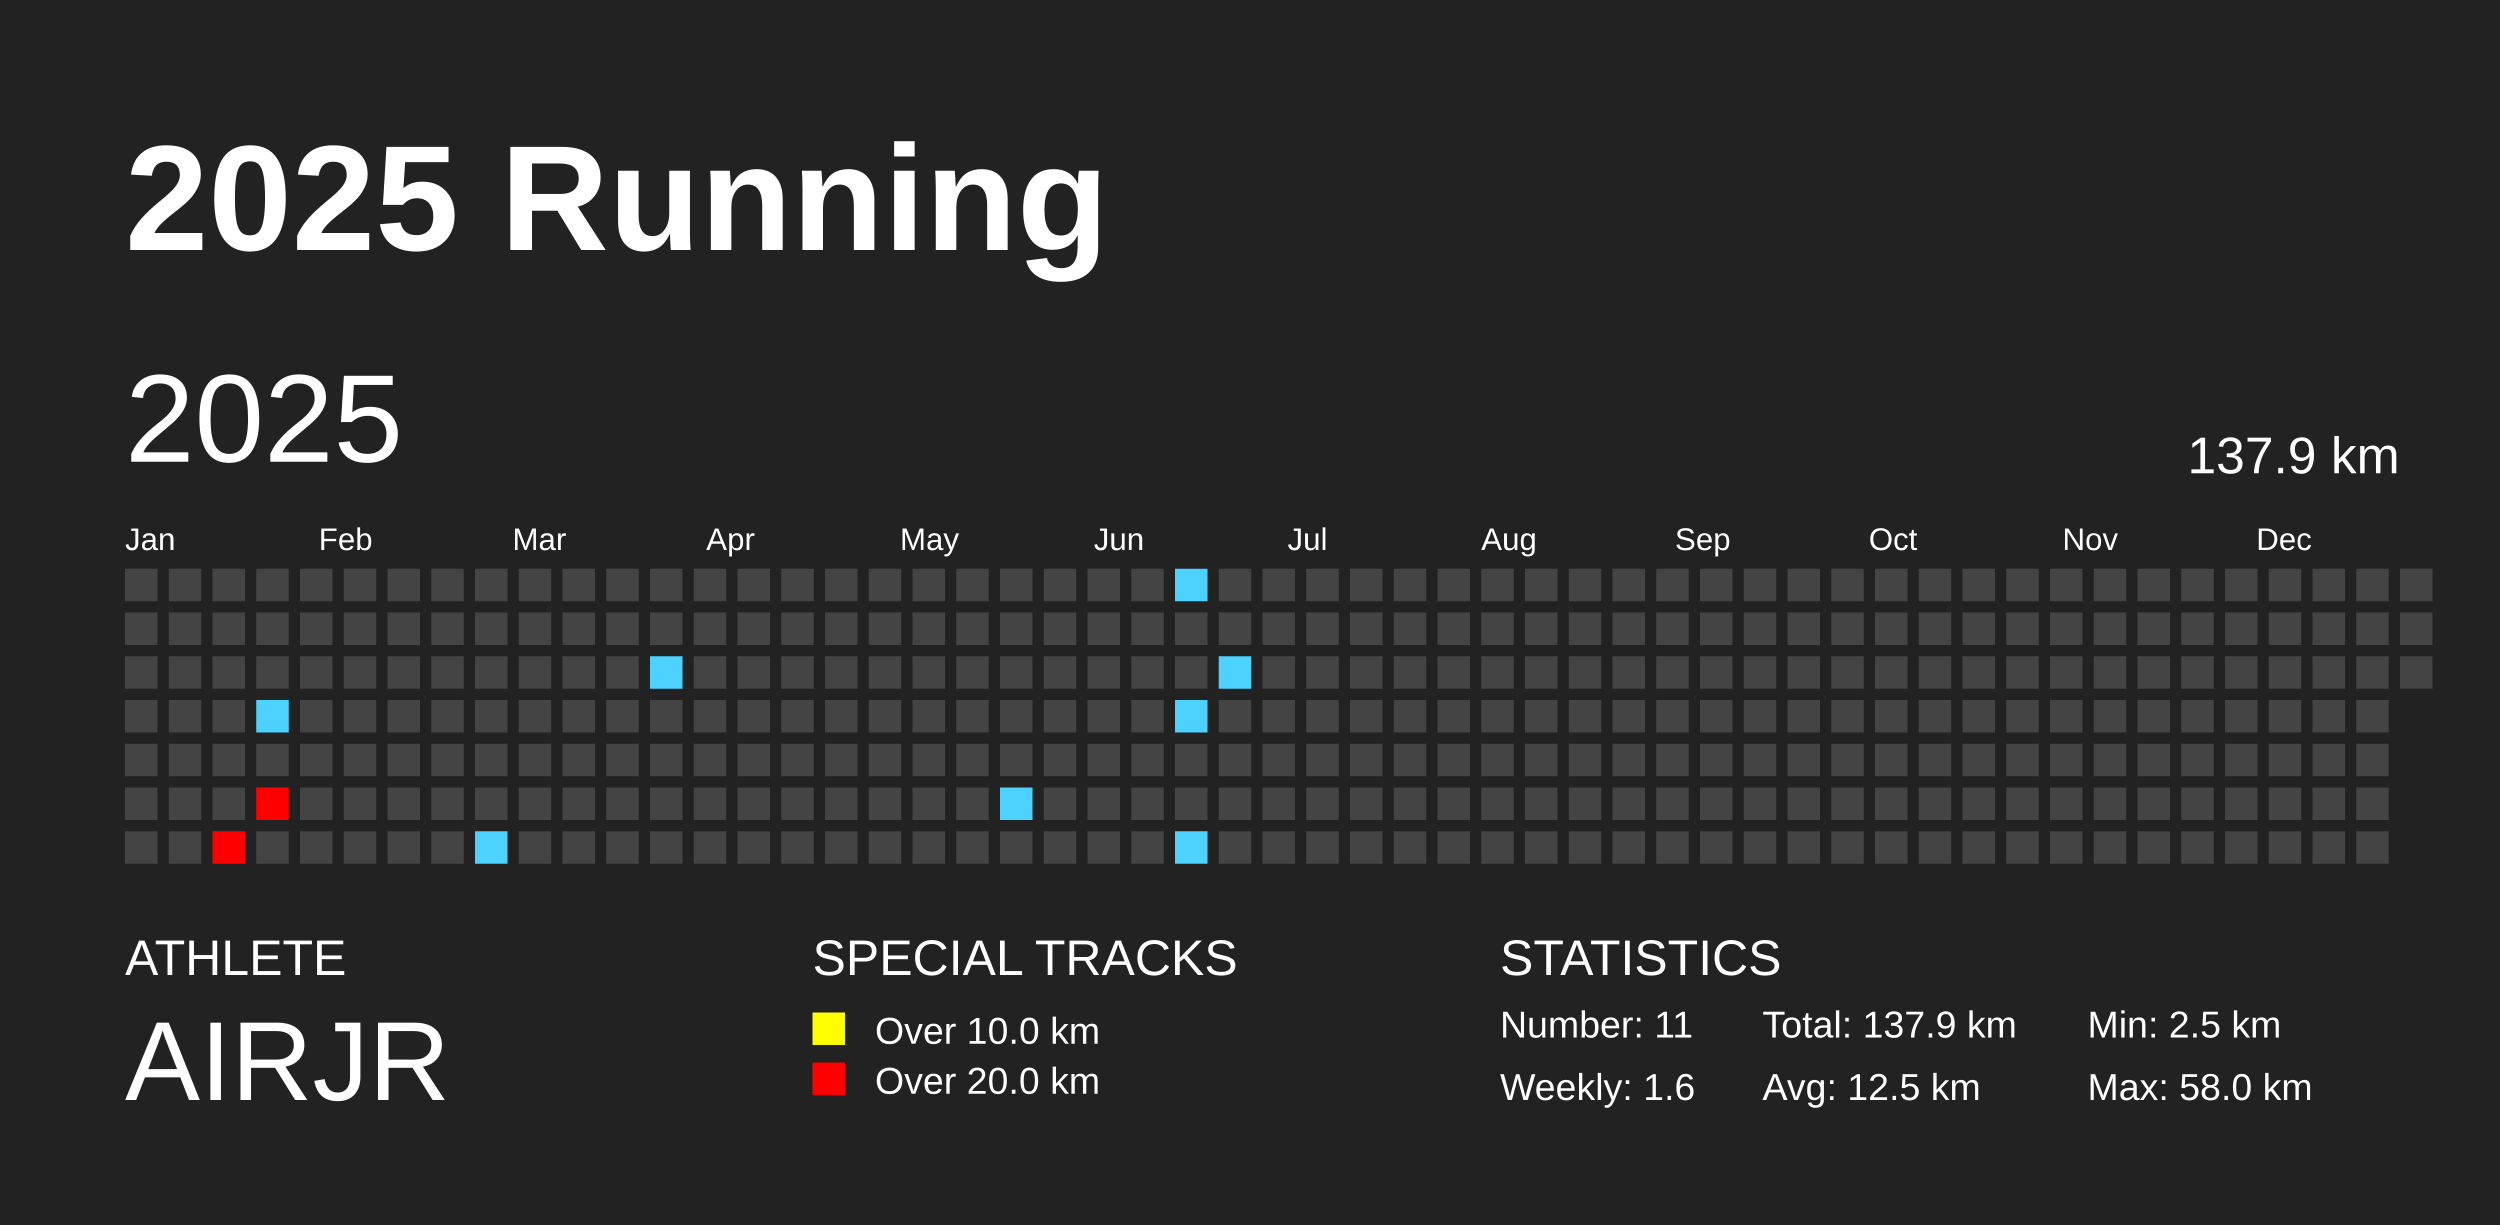
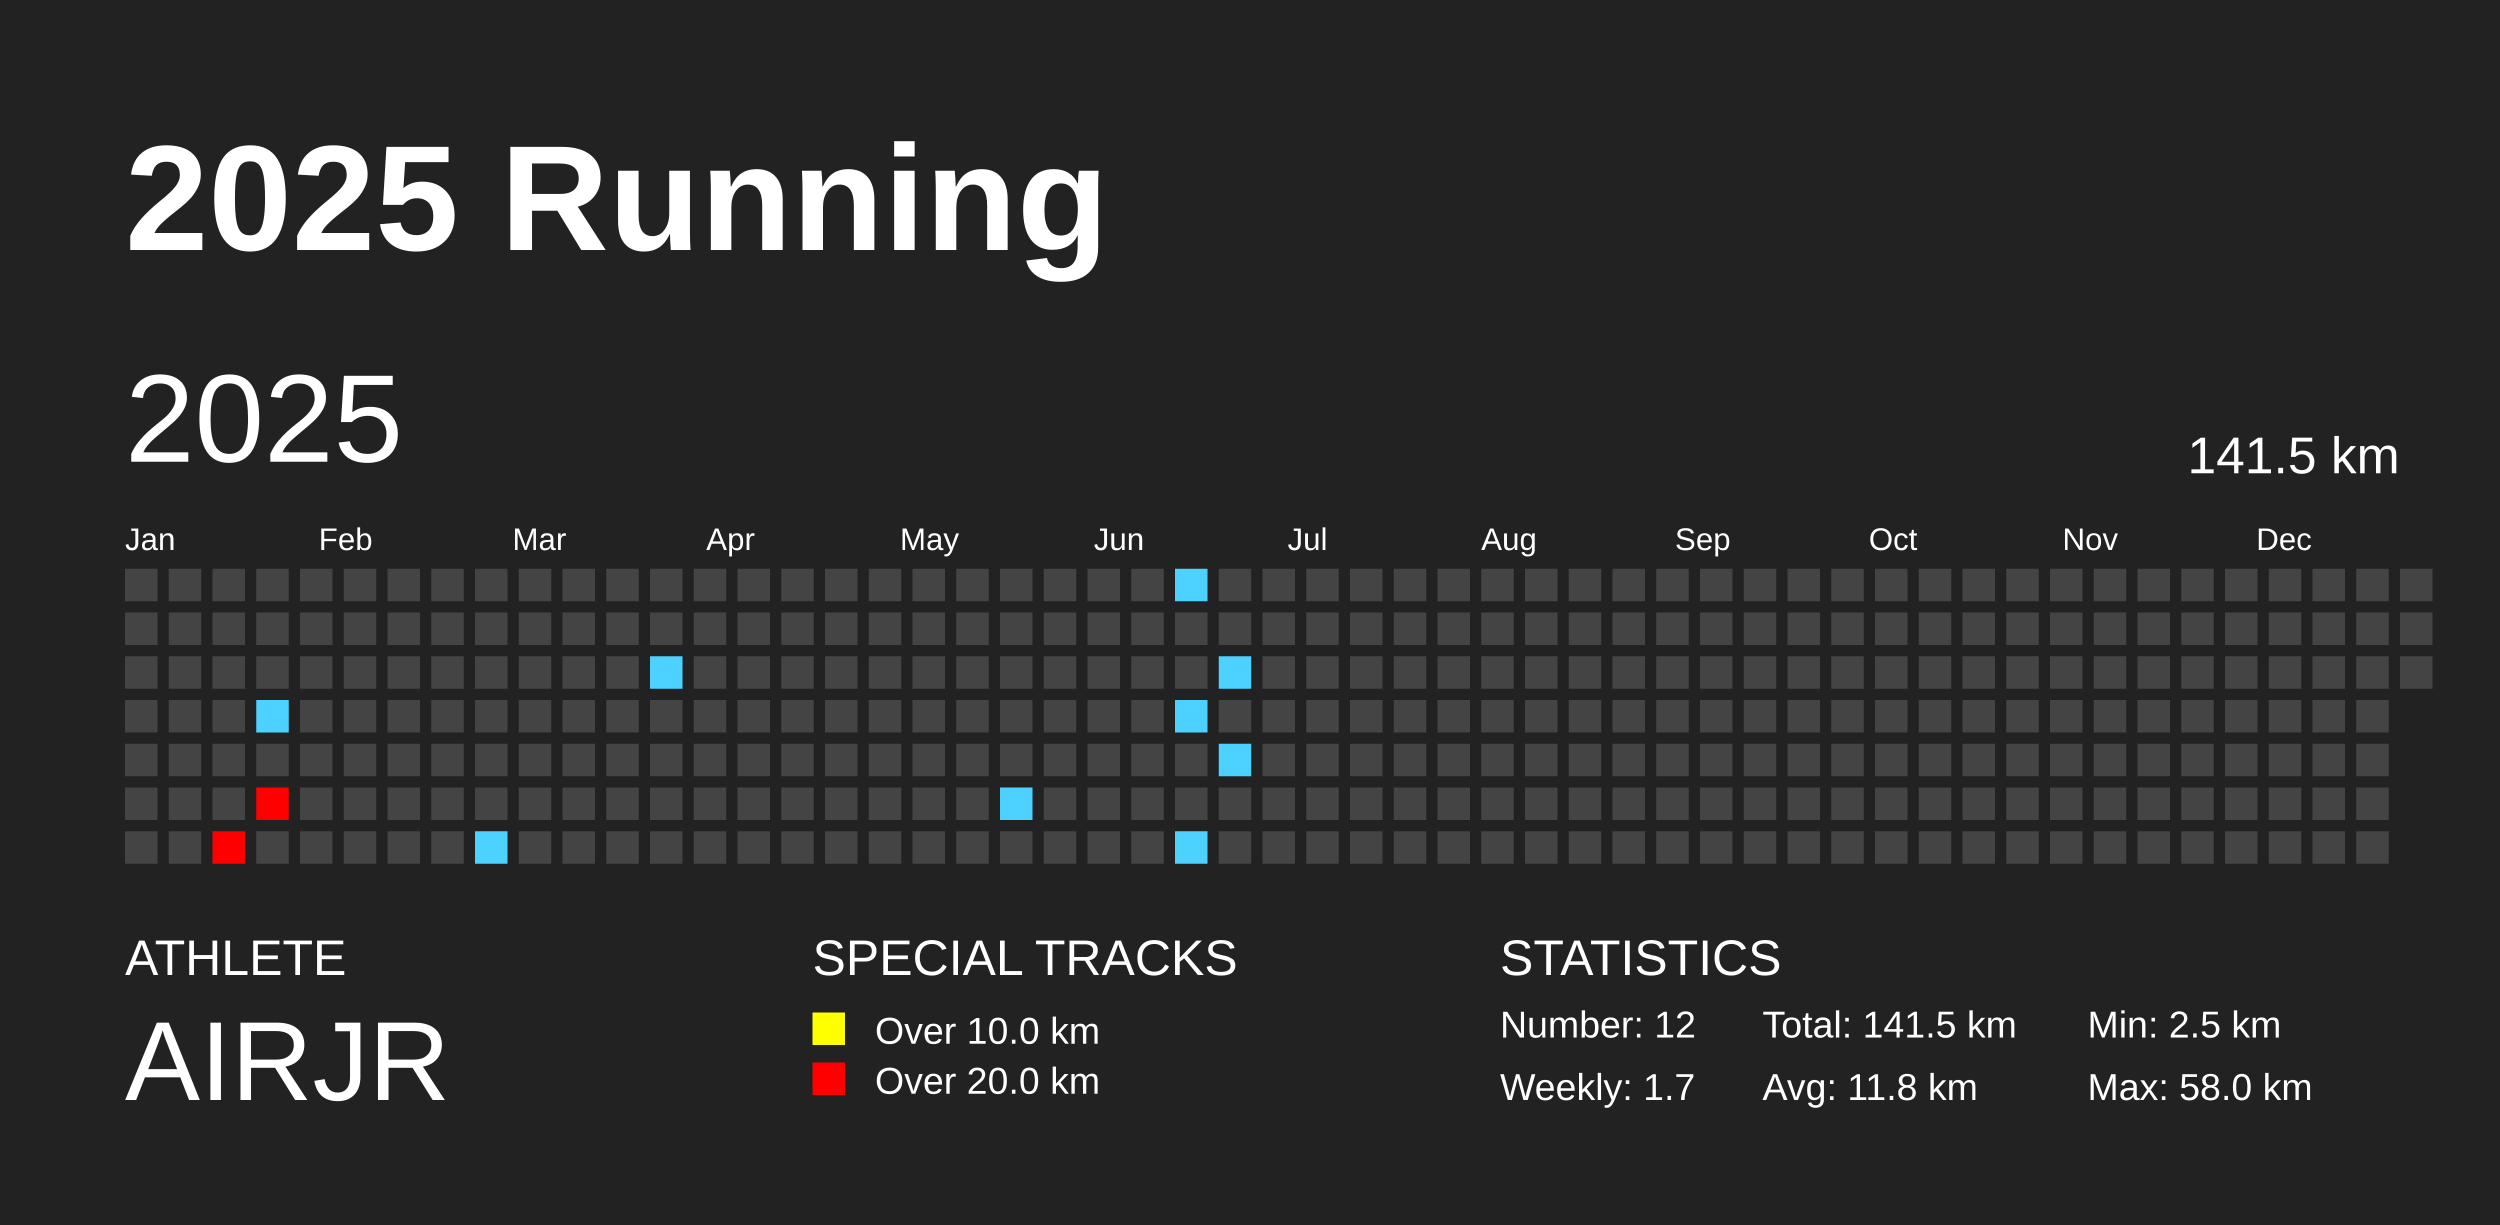
<svg xmlns="http://www.w3.org/2000/svg" baseProfile="full" height="98mm" version="1.1" viewBox="0,0,200,98" width="200mm">
  <defs />
  <rect fill="#222222" height="98" width="200" x="0" y="0" />
  <text fill="#FFFFFF" style="font-size:12px; font-family:Arial; font-weight:bold;" x="10" y="20">2025 Running</text>
  <text fill="#FFFFFF" style="font-size:4px; font-family:Arial" x="10" y="78">ATHLETE</text>
  <text fill="#FFFFFF" style="font-size:9px; font-family:Arial" x="10" y="88">AIRJR</text>
  <text fill="#FFFFFF" style="font-size:4px; font-family:Arial" x="65" y="78">SPECIAL TRACKS</text>
  <rect fill="yellow" height="2.6" width="2.6" x="65" y="81" />
  <text fill="#FFFFFF" style="font-size:3px; font-family:Arial" x="70" y="83.5">Over 10.0 km</text>
  <rect fill="red" height="2.6" width="2.6" x="65" y="85" />
  <text fill="#FFFFFF" style="font-size:3px; font-family:Arial" x="70" y="87.5">Over 20.0 km</text>
  <text fill="#FFFFFF" style="font-size:4px; font-family:Arial" x="120" y="78">STATISTICS</text>
-   <text fill="#FFFFFF" style="font-size:3px; font-family:Arial" x="120" y="83">Number: 11</text>
-   <text fill="#FFFFFF" style="font-size:3px; font-family:Arial" x="120" y="88">Weekly: 1.6</text>
-   <text fill="#FFFFFF" style="font-size:3px; font-family:Arial" x="141" y="83">Total: 137.9 km</text>
-   <text fill="#FFFFFF" style="font-size:3px; font-family:Arial" x="141" y="88">Avg: 12.5 km</text>
+   <text fill="#FFFFFF" style="font-size:3px; font-family:Arial" x="120" y="83">Number: 12</text>
+   <text fill="#FFFFFF" style="font-size:3px; font-family:Arial" x="120" y="88">Weekly: 1.7</text>
+   <text fill="#FFFFFF" style="font-size:3px; font-family:Arial" x="141" y="83">Total: 141.5 km</text>
+   <text fill="#FFFFFF" style="font-size:3px; font-family:Arial" x="141" y="88">Avg: 11.8 km</text>
  <text fill="#FFFFFF" style="font-size:3px; font-family:Arial" x="167" y="83">Min: 2.5 km</text>
  <text fill="#FFFFFF" style="font-size:3px; font-family:Arial" x="167" y="88">Max: 58.0 km</text>
  <text dominant-baseline="hanging" fill="#FFFFFF" style="font-size:10.0px; font-family:Arial;" x="10" y="30">2025</text>
-   <text dominant-baseline="hanging" fill="#FFFFFF" style="font-size:4.125px; font-family:Arial;" x="175" y="35">137.9 km</text>
+   <text dominant-baseline="hanging" fill="#FFFFFF" style="font-size:4.125px; font-family:Arial;" x="175" y="35">141.5 km</text>
  <text fill="#FFFFFF" style="font-size:2.5px; font-family:Arial" x="10.0" y="44">Jan</text>
  <text fill="#FFFFFF" style="font-size:2.5px; font-family:Arial" x="25.5" y="44">Feb</text>
  <text fill="#FFFFFF" style="font-size:2.5px; font-family:Arial" x="41.0" y="44">Mar</text>
  <text fill="#FFFFFF" style="font-size:2.5px; font-family:Arial" x="56.5" y="44">Apr</text>
  <text fill="#FFFFFF" style="font-size:2.5px; font-family:Arial" x="72.0" y="44">May</text>
  <text fill="#FFFFFF" style="font-size:2.5px; font-family:Arial" x="87.5" y="44">Jun</text>
  <text fill="#FFFFFF" style="font-size:2.5px; font-family:Arial" x="103.0" y="44">Jul</text>
  <text fill="#FFFFFF" style="font-size:2.5px; font-family:Arial" x="118.5" y="44">Aug</text>
  <text fill="#FFFFFF" style="font-size:2.5px; font-family:Arial" x="134.0" y="44">Sep</text>
  <text fill="#FFFFFF" style="font-size:2.5px; font-family:Arial" x="149.5" y="44">Oct</text>
  <text fill="#FFFFFF" style="font-size:2.5px; font-family:Arial" x="165.0" y="44">Nov</text>
  <text fill="#FFFFFF" style="font-size:2.5px; font-family:Arial" x="180.5" y="44">Dec</text>
  <rect fill="#444444" height="2.6" width="2.6" x="10.0" y="45.5" />
  <rect fill="#444444" height="2.6" width="2.6" x="10.0" y="49.0" />
  <rect fill="#444444" height="2.6" width="2.6" x="10.0" y="52.5" />
  <rect fill="#444444" height="2.6" width="2.6" x="10.0" y="56.0" />
  <rect fill="#444444" height="2.6" width="2.6" x="10.0" y="59.5" />
  <rect fill="#444444" height="2.6" width="2.6" x="10.0" y="63.0" />
  <rect fill="#444444" height="2.6" width="2.6" x="10.0" y="66.5" />
  <rect fill="#444444" height="2.6" width="2.6" x="13.5" y="45.5" />
  <rect fill="#444444" height="2.6" width="2.6" x="13.5" y="49.0" />
  <rect fill="#444444" height="2.6" width="2.6" x="13.5" y="52.5" />
  <rect fill="#444444" height="2.6" width="2.6" x="13.5" y="56.0" />
  <rect fill="#444444" height="2.6" width="2.6" x="13.5" y="59.5" />
  <rect fill="#444444" height="2.6" width="2.6" x="13.5" y="63.0" />
  <rect fill="#444444" height="2.6" width="2.6" x="13.5" y="66.5" />
  <rect fill="#444444" height="2.6" width="2.6" x="17.0" y="45.5" />
  <rect fill="#444444" height="2.6" width="2.6" x="17.0" y="49.0" />
  <rect fill="#444444" height="2.6" width="2.6" x="17.0" y="52.5" />
  <rect fill="#444444" height="2.6" width="2.6" x="17.0" y="56.0" />
  <rect fill="#444444" height="2.6" width="2.6" x="17.0" y="59.5" />
  <rect fill="#444444" height="2.6" width="2.6" x="17.0" y="63.0" />
  <rect fill="red" height="2.6" width="2.6" x="17.0" y="66.5" />
  <rect fill="#444444" height="2.6" width="2.6" x="20.5" y="45.5" />
  <rect fill="#444444" height="2.6" width="2.6" x="20.5" y="49.0" />
  <rect fill="#444444" height="2.6" width="2.6" x="20.5" y="52.5" />
  <rect fill="#4dd2ff" height="2.6" width="2.6" x="20.5" y="56.0" />
  <rect fill="#444444" height="2.6" width="2.6" x="20.5" y="59.5" />
  <rect fill="red" height="2.6" width="2.6" x="20.5" y="63.0" />
  <rect fill="#444444" height="2.6" width="2.6" x="20.5" y="66.5" />
  <rect fill="#444444" height="2.6" width="2.6" x="24.0" y="45.5" />
  <rect fill="#444444" height="2.6" width="2.6" x="24.0" y="49.0" />
  <rect fill="#444444" height="2.6" width="2.6" x="24.0" y="52.5" />
  <rect fill="#444444" height="2.6" width="2.6" x="24.0" y="56.0" />
  <rect fill="#444444" height="2.6" width="2.6" x="24.0" y="59.5" />
  <rect fill="#444444" height="2.6" width="2.6" x="24.0" y="63.0" />
  <rect fill="#444444" height="2.6" width="2.6" x="24.0" y="66.5" />
  <rect fill="#444444" height="2.6" width="2.6" x="27.5" y="45.5" />
  <rect fill="#444444" height="2.6" width="2.6" x="27.5" y="49.0" />
  <rect fill="#444444" height="2.6" width="2.6" x="27.5" y="52.5" />
  <rect fill="#444444" height="2.6" width="2.6" x="27.5" y="56.0" />
  <rect fill="#444444" height="2.6" width="2.6" x="27.5" y="59.5" />
  <rect fill="#444444" height="2.6" width="2.6" x="27.5" y="63.0" />
  <rect fill="#444444" height="2.6" width="2.6" x="27.5" y="66.5" />
  <rect fill="#444444" height="2.6" width="2.6" x="31.0" y="45.5" />
  <rect fill="#444444" height="2.6" width="2.6" x="31.0" y="49.0" />
  <rect fill="#444444" height="2.6" width="2.6" x="31.0" y="52.5" />
  <rect fill="#444444" height="2.6" width="2.6" x="31.0" y="56.0" />
  <rect fill="#444444" height="2.6" width="2.6" x="31.0" y="59.5" />
  <rect fill="#444444" height="2.6" width="2.6" x="31.0" y="63.0" />
  <rect fill="#444444" height="2.6" width="2.6" x="31.0" y="66.5" />
  <rect fill="#444444" height="2.6" width="2.6" x="34.5" y="45.5" />
  <rect fill="#444444" height="2.6" width="2.6" x="34.5" y="49.0" />
  <rect fill="#444444" height="2.6" width="2.6" x="34.5" y="52.5" />
  <rect fill="#444444" height="2.6" width="2.6" x="34.5" y="56.0" />
  <rect fill="#444444" height="2.6" width="2.6" x="34.5" y="59.5" />
  <rect fill="#444444" height="2.6" width="2.6" x="34.5" y="63.0" />
  <rect fill="#444444" height="2.6" width="2.6" x="34.5" y="66.5" />
  <rect fill="#444444" height="2.6" width="2.6" x="38.0" y="45.5" />
  <rect fill="#444444" height="2.6" width="2.6" x="38.0" y="49.0" />
  <rect fill="#444444" height="2.6" width="2.6" x="38.0" y="52.5" />
  <rect fill="#444444" height="2.6" width="2.6" x="38.0" y="56.0" />
  <rect fill="#444444" height="2.6" width="2.6" x="38.0" y="59.5" />
  <rect fill="#444444" height="2.6" width="2.6" x="38.0" y="63.0" />
  <rect fill="#4dd2ff" height="2.6" width="2.6" x="38.0" y="66.5" />
  <rect fill="#444444" height="2.6" width="2.6" x="41.5" y="45.5" />
  <rect fill="#444444" height="2.6" width="2.6" x="41.5" y="49.0" />
  <rect fill="#444444" height="2.6" width="2.6" x="41.5" y="52.5" />
  <rect fill="#444444" height="2.6" width="2.6" x="41.5" y="56.0" />
  <rect fill="#444444" height="2.6" width="2.6" x="41.5" y="59.5" />
  <rect fill="#444444" height="2.6" width="2.6" x="41.5" y="63.0" />
  <rect fill="#444444" height="2.6" width="2.6" x="41.5" y="66.5" />
  <rect fill="#444444" height="2.6" width="2.6" x="45.0" y="45.5" />
  <rect fill="#444444" height="2.6" width="2.6" x="45.0" y="49.0" />
  <rect fill="#444444" height="2.6" width="2.6" x="45.0" y="52.5" />
  <rect fill="#444444" height="2.6" width="2.6" x="45.0" y="56.0" />
  <rect fill="#444444" height="2.6" width="2.6" x="45.0" y="59.5" />
  <rect fill="#444444" height="2.6" width="2.6" x="45.0" y="63.0" />
  <rect fill="#444444" height="2.6" width="2.6" x="45.0" y="66.5" />
  <rect fill="#444444" height="2.6" width="2.6" x="48.5" y="45.5" />
  <rect fill="#444444" height="2.6" width="2.6" x="48.5" y="49.0" />
  <rect fill="#444444" height="2.6" width="2.6" x="48.5" y="52.5" />
  <rect fill="#444444" height="2.6" width="2.6" x="48.5" y="56.0" />
  <rect fill="#444444" height="2.6" width="2.6" x="48.5" y="59.5" />
  <rect fill="#444444" height="2.6" width="2.6" x="48.5" y="63.0" />
  <rect fill="#444444" height="2.6" width="2.6" x="48.5" y="66.5" />
  <rect fill="#444444" height="2.6" width="2.6" x="52.0" y="45.5" />
  <rect fill="#444444" height="2.6" width="2.6" x="52.0" y="49.0" />
  <rect fill="#4dd2ff" height="2.6" width="2.6" x="52.0" y="52.5" />
  <rect fill="#444444" height="2.6" width="2.6" x="52.0" y="56.0" />
  <rect fill="#444444" height="2.6" width="2.6" x="52.0" y="59.5" />
  <rect fill="#444444" height="2.6" width="2.6" x="52.0" y="63.0" />
  <rect fill="#444444" height="2.6" width="2.6" x="52.0" y="66.5" />
  <rect fill="#444444" height="2.6" width="2.6" x="55.5" y="45.5" />
  <rect fill="#444444" height="2.6" width="2.6" x="55.5" y="49.0" />
  <rect fill="#444444" height="2.6" width="2.6" x="55.5" y="52.5" />
  <rect fill="#444444" height="2.6" width="2.6" x="55.5" y="56.0" />
  <rect fill="#444444" height="2.6" width="2.6" x="55.5" y="59.5" />
  <rect fill="#444444" height="2.6" width="2.6" x="55.5" y="63.0" />
  <rect fill="#444444" height="2.6" width="2.6" x="55.5" y="66.5" />
  <rect fill="#444444" height="2.6" width="2.6" x="59.0" y="45.5" />
  <rect fill="#444444" height="2.6" width="2.6" x="59.0" y="49.0" />
  <rect fill="#444444" height="2.6" width="2.6" x="59.0" y="52.5" />
  <rect fill="#444444" height="2.6" width="2.6" x="59.0" y="56.0" />
  <rect fill="#444444" height="2.6" width="2.6" x="59.0" y="59.5" />
  <rect fill="#444444" height="2.6" width="2.6" x="59.0" y="63.0" />
  <rect fill="#444444" height="2.6" width="2.6" x="59.0" y="66.5" />
  <rect fill="#444444" height="2.6" width="2.6" x="62.5" y="45.5" />
  <rect fill="#444444" height="2.6" width="2.6" x="62.5" y="49.0" />
  <rect fill="#444444" height="2.6" width="2.6" x="62.5" y="52.5" />
  <rect fill="#444444" height="2.6" width="2.6" x="62.5" y="56.0" />
  <rect fill="#444444" height="2.6" width="2.6" x="62.5" y="59.5" />
  <rect fill="#444444" height="2.6" width="2.6" x="62.5" y="63.0" />
  <rect fill="#444444" height="2.6" width="2.6" x="62.5" y="66.5" />
  <rect fill="#444444" height="2.6" width="2.6" x="66.0" y="45.5" />
  <rect fill="#444444" height="2.6" width="2.6" x="66.0" y="49.0" />
  <rect fill="#444444" height="2.6" width="2.6" x="66.0" y="52.5" />
  <rect fill="#444444" height="2.6" width="2.6" x="66.0" y="56.0" />
  <rect fill="#444444" height="2.6" width="2.6" x="66.0" y="59.5" />
  <rect fill="#444444" height="2.6" width="2.6" x="66.0" y="63.0" />
  <rect fill="#444444" height="2.6" width="2.6" x="66.0" y="66.5" />
  <rect fill="#444444" height="2.6" width="2.6" x="69.5" y="45.5" />
  <rect fill="#444444" height="2.6" width="2.6" x="69.5" y="49.0" />
  <rect fill="#444444" height="2.6" width="2.6" x="69.5" y="52.5" />
  <rect fill="#444444" height="2.6" width="2.6" x="69.5" y="56.0" />
  <rect fill="#444444" height="2.6" width="2.6" x="69.5" y="59.5" />
  <rect fill="#444444" height="2.6" width="2.6" x="69.5" y="63.0" />
  <rect fill="#444444" height="2.6" width="2.6" x="69.5" y="66.5" />
  <rect fill="#444444" height="2.6" width="2.6" x="73.0" y="45.5" />
  <rect fill="#444444" height="2.6" width="2.6" x="73.0" y="49.0" />
  <rect fill="#444444" height="2.6" width="2.6" x="73.0" y="52.5" />
  <rect fill="#444444" height="2.6" width="2.6" x="73.0" y="56.0" />
  <rect fill="#444444" height="2.6" width="2.6" x="73.0" y="59.5" />
  <rect fill="#444444" height="2.6" width="2.6" x="73.0" y="63.0" />
  <rect fill="#444444" height="2.6" width="2.6" x="73.0" y="66.5" />
  <rect fill="#444444" height="2.6" width="2.6" x="76.5" y="45.5" />
  <rect fill="#444444" height="2.6" width="2.6" x="76.5" y="49.0" />
  <rect fill="#444444" height="2.6" width="2.6" x="76.5" y="52.5" />
  <rect fill="#444444" height="2.6" width="2.6" x="76.5" y="56.0" />
  <rect fill="#444444" height="2.6" width="2.6" x="76.5" y="59.5" />
  <rect fill="#444444" height="2.6" width="2.6" x="76.5" y="63.0" />
  <rect fill="#444444" height="2.6" width="2.6" x="76.5" y="66.5" />
  <rect fill="#444444" height="2.6" width="2.6" x="80.0" y="45.5" />
  <rect fill="#444444" height="2.6" width="2.6" x="80.0" y="49.0" />
  <rect fill="#444444" height="2.6" width="2.6" x="80.0" y="52.5" />
  <rect fill="#444444" height="2.6" width="2.6" x="80.0" y="56.0" />
  <rect fill="#444444" height="2.6" width="2.6" x="80.0" y="59.5" />
  <rect fill="#4dd2ff" height="2.6" width="2.6" x="80.0" y="63.0" />
  <rect fill="#444444" height="2.6" width="2.6" x="80.0" y="66.5" />
  <rect fill="#444444" height="2.6" width="2.6" x="83.5" y="45.5" />
  <rect fill="#444444" height="2.6" width="2.6" x="83.5" y="49.0" />
  <rect fill="#444444" height="2.6" width="2.6" x="83.5" y="52.5" />
  <rect fill="#444444" height="2.6" width="2.6" x="83.5" y="56.0" />
  <rect fill="#444444" height="2.6" width="2.6" x="83.5" y="59.5" />
  <rect fill="#444444" height="2.6" width="2.6" x="83.5" y="63.0" />
  <rect fill="#444444" height="2.6" width="2.6" x="83.5" y="66.5" />
  <rect fill="#444444" height="2.6" width="2.6" x="87.0" y="45.5" />
  <rect fill="#444444" height="2.6" width="2.6" x="87.0" y="49.0" />
  <rect fill="#444444" height="2.6" width="2.6" x="87.0" y="52.5" />
  <rect fill="#444444" height="2.6" width="2.6" x="87.0" y="56.0" />
  <rect fill="#444444" height="2.6" width="2.6" x="87.0" y="59.5" />
  <rect fill="#444444" height="2.6" width="2.6" x="87.0" y="63.0" />
  <rect fill="#444444" height="2.6" width="2.6" x="87.0" y="66.5" />
  <rect fill="#444444" height="2.6" width="2.6" x="90.5" y="45.5" />
  <rect fill="#444444" height="2.6" width="2.6" x="90.5" y="49.0" />
  <rect fill="#444444" height="2.6" width="2.6" x="90.5" y="52.5" />
  <rect fill="#444444" height="2.6" width="2.6" x="90.5" y="56.0" />
  <rect fill="#444444" height="2.6" width="2.6" x="90.5" y="59.5" />
  <rect fill="#444444" height="2.6" width="2.6" x="90.5" y="63.0" />
  <rect fill="#444444" height="2.6" width="2.6" x="90.5" y="66.5" />
  <rect fill="#4dd2ff" height="2.6" width="2.6" x="94.0" y="45.5" />
  <rect fill="#444444" height="2.6" width="2.6" x="94.0" y="49.0" />
  <rect fill="#444444" height="2.6" width="2.6" x="94.0" y="52.5" />
  <rect fill="#4dd2ff" height="2.6" width="2.6" x="94.0" y="56.0" />
  <rect fill="#444444" height="2.6" width="2.6" x="94.0" y="59.5" />
  <rect fill="#444444" height="2.6" width="2.6" x="94.0" y="63.0" />
  <rect fill="#4dd2ff" height="2.6" width="2.6" x="94.0" y="66.5" />
  <rect fill="#444444" height="2.6" width="2.6" x="97.5" y="45.5" />
  <rect fill="#444444" height="2.6" width="2.6" x="97.5" y="49.0" />
  <rect fill="#4dd2ff" height="2.6" width="2.6" x="97.5" y="52.5" />
  <rect fill="#444444" height="2.6" width="2.6" x="97.5" y="56.0" />
-   <rect fill="#444444" height="2.6" width="2.6" x="97.5" y="59.5" />
+   <rect fill="#4dd2ff" height="2.6" width="2.6" x="97.5" y="59.5" />
  <rect fill="#444444" height="2.6" width="2.6" x="97.5" y="63.0" />
  <rect fill="#444444" height="2.6" width="2.6" x="97.5" y="66.5" />
  <rect fill="#444444" height="2.6" width="2.6" x="101.0" y="45.5" />
  <rect fill="#444444" height="2.6" width="2.6" x="101.0" y="49.0" />
  <rect fill="#444444" height="2.6" width="2.6" x="101.0" y="52.5" />
  <rect fill="#444444" height="2.6" width="2.6" x="101.0" y="56.0" />
  <rect fill="#444444" height="2.6" width="2.6" x="101.0" y="59.5" />
  <rect fill="#444444" height="2.6" width="2.6" x="101.0" y="63.0" />
  <rect fill="#444444" height="2.6" width="2.6" x="101.0" y="66.5" />
  <rect fill="#444444" height="2.6" width="2.6" x="104.5" y="45.5" />
  <rect fill="#444444" height="2.6" width="2.6" x="104.5" y="49.0" />
  <rect fill="#444444" height="2.6" width="2.6" x="104.5" y="52.5" />
  <rect fill="#444444" height="2.6" width="2.6" x="104.5" y="56.0" />
  <rect fill="#444444" height="2.6" width="2.6" x="104.5" y="59.5" />
  <rect fill="#444444" height="2.6" width="2.6" x="104.5" y="63.0" />
  <rect fill="#444444" height="2.6" width="2.6" x="104.5" y="66.5" />
  <rect fill="#444444" height="2.6" width="2.6" x="108.0" y="45.5" />
  <rect fill="#444444" height="2.6" width="2.6" x="108.0" y="49.0" />
  <rect fill="#444444" height="2.6" width="2.6" x="108.0" y="52.5" />
  <rect fill="#444444" height="2.6" width="2.6" x="108.0" y="56.0" />
  <rect fill="#444444" height="2.6" width="2.6" x="108.0" y="59.5" />
  <rect fill="#444444" height="2.6" width="2.6" x="108.0" y="63.0" />
  <rect fill="#444444" height="2.6" width="2.6" x="108.0" y="66.5" />
  <rect fill="#444444" height="2.6" width="2.6" x="111.5" y="45.5" />
  <rect fill="#444444" height="2.6" width="2.6" x="111.5" y="49.0" />
  <rect fill="#444444" height="2.6" width="2.6" x="111.5" y="52.5" />
  <rect fill="#444444" height="2.6" width="2.6" x="111.5" y="56.0" />
  <rect fill="#444444" height="2.6" width="2.6" x="111.5" y="59.5" />
  <rect fill="#444444" height="2.6" width="2.6" x="111.5" y="63.0" />
  <rect fill="#444444" height="2.6" width="2.6" x="111.5" y="66.5" />
  <rect fill="#444444" height="2.6" width="2.6" x="115.0" y="45.5" />
  <rect fill="#444444" height="2.6" width="2.6" x="115.0" y="49.0" />
  <rect fill="#444444" height="2.6" width="2.6" x="115.0" y="52.5" />
  <rect fill="#444444" height="2.6" width="2.6" x="115.0" y="56.0" />
  <rect fill="#444444" height="2.6" width="2.6" x="115.0" y="59.5" />
  <rect fill="#444444" height="2.6" width="2.6" x="115.0" y="63.0" />
  <rect fill="#444444" height="2.6" width="2.6" x="115.0" y="66.5" />
  <rect fill="#444444" height="2.6" width="2.6" x="118.5" y="45.5" />
  <rect fill="#444444" height="2.6" width="2.6" x="118.5" y="49.0" />
  <rect fill="#444444" height="2.6" width="2.6" x="118.5" y="52.5" />
  <rect fill="#444444" height="2.6" width="2.6" x="118.5" y="56.0" />
  <rect fill="#444444" height="2.6" width="2.6" x="118.5" y="59.5" />
  <rect fill="#444444" height="2.6" width="2.6" x="118.5" y="63.0" />
  <rect fill="#444444" height="2.6" width="2.6" x="118.5" y="66.5" />
  <rect fill="#444444" height="2.6" width="2.6" x="122.0" y="45.5" />
  <rect fill="#444444" height="2.6" width="2.6" x="122.0" y="49.0" />
  <rect fill="#444444" height="2.6" width="2.6" x="122.0" y="52.5" />
  <rect fill="#444444" height="2.6" width="2.6" x="122.0" y="56.0" />
  <rect fill="#444444" height="2.6" width="2.6" x="122.0" y="59.5" />
  <rect fill="#444444" height="2.6" width="2.6" x="122.0" y="63.0" />
  <rect fill="#444444" height="2.6" width="2.6" x="122.0" y="66.5" />
  <rect fill="#444444" height="2.6" width="2.6" x="125.5" y="45.5" />
  <rect fill="#444444" height="2.6" width="2.6" x="125.5" y="49.0" />
  <rect fill="#444444" height="2.6" width="2.6" x="125.5" y="52.5" />
  <rect fill="#444444" height="2.6" width="2.6" x="125.5" y="56.0" />
  <rect fill="#444444" height="2.6" width="2.6" x="125.5" y="59.5" />
  <rect fill="#444444" height="2.6" width="2.6" x="125.5" y="63.0" />
  <rect fill="#444444" height="2.6" width="2.6" x="125.5" y="66.5" />
  <rect fill="#444444" height="2.6" width="2.6" x="129.0" y="45.5" />
  <rect fill="#444444" height="2.6" width="2.6" x="129.0" y="49.0" />
  <rect fill="#444444" height="2.6" width="2.6" x="129.0" y="52.5" />
  <rect fill="#444444" height="2.6" width="2.6" x="129.0" y="56.0" />
  <rect fill="#444444" height="2.6" width="2.6" x="129.0" y="59.5" />
  <rect fill="#444444" height="2.6" width="2.6" x="129.0" y="63.0" />
  <rect fill="#444444" height="2.6" width="2.6" x="129.0" y="66.5" />
  <rect fill="#444444" height="2.6" width="2.6" x="132.5" y="45.5" />
  <rect fill="#444444" height="2.6" width="2.6" x="132.5" y="49.0" />
  <rect fill="#444444" height="2.6" width="2.6" x="132.5" y="52.5" />
  <rect fill="#444444" height="2.6" width="2.6" x="132.5" y="56.0" />
  <rect fill="#444444" height="2.6" width="2.6" x="132.5" y="59.5" />
  <rect fill="#444444" height="2.6" width="2.6" x="132.5" y="63.0" />
  <rect fill="#444444" height="2.6" width="2.6" x="132.5" y="66.5" />
  <rect fill="#444444" height="2.6" width="2.6" x="136.0" y="45.5" />
  <rect fill="#444444" height="2.6" width="2.6" x="136.0" y="49.0" />
  <rect fill="#444444" height="2.6" width="2.6" x="136.0" y="52.5" />
  <rect fill="#444444" height="2.6" width="2.6" x="136.0" y="56.0" />
  <rect fill="#444444" height="2.6" width="2.6" x="136.0" y="59.5" />
  <rect fill="#444444" height="2.6" width="2.6" x="136.0" y="63.0" />
  <rect fill="#444444" height="2.6" width="2.6" x="136.0" y="66.5" />
  <rect fill="#444444" height="2.6" width="2.6" x="139.5" y="45.5" />
  <rect fill="#444444" height="2.6" width="2.6" x="139.5" y="49.0" />
  <rect fill="#444444" height="2.6" width="2.6" x="139.5" y="52.5" />
  <rect fill="#444444" height="2.6" width="2.6" x="139.5" y="56.0" />
  <rect fill="#444444" height="2.6" width="2.6" x="139.5" y="59.5" />
  <rect fill="#444444" height="2.6" width="2.6" x="139.5" y="63.0" />
  <rect fill="#444444" height="2.6" width="2.6" x="139.5" y="66.5" />
  <rect fill="#444444" height="2.6" width="2.6" x="143.0" y="45.5" />
  <rect fill="#444444" height="2.6" width="2.6" x="143.0" y="49.0" />
  <rect fill="#444444" height="2.6" width="2.6" x="143.0" y="52.5" />
  <rect fill="#444444" height="2.6" width="2.6" x="143.0" y="56.0" />
  <rect fill="#444444" height="2.6" width="2.6" x="143.0" y="59.5" />
  <rect fill="#444444" height="2.6" width="2.6" x="143.0" y="63.0" />
  <rect fill="#444444" height="2.6" width="2.6" x="143.0" y="66.5" />
  <rect fill="#444444" height="2.6" width="2.6" x="146.5" y="45.5" />
  <rect fill="#444444" height="2.6" width="2.6" x="146.5" y="49.0" />
  <rect fill="#444444" height="2.6" width="2.6" x="146.5" y="52.5" />
  <rect fill="#444444" height="2.6" width="2.6" x="146.5" y="56.0" />
  <rect fill="#444444" height="2.6" width="2.6" x="146.5" y="59.5" />
  <rect fill="#444444" height="2.6" width="2.6" x="146.5" y="63.0" />
  <rect fill="#444444" height="2.6" width="2.6" x="146.5" y="66.5" />
  <rect fill="#444444" height="2.6" width="2.6" x="150.0" y="45.5" />
  <rect fill="#444444" height="2.6" width="2.6" x="150.0" y="49.0" />
  <rect fill="#444444" height="2.6" width="2.6" x="150.0" y="52.5" />
  <rect fill="#444444" height="2.6" width="2.6" x="150.0" y="56.0" />
  <rect fill="#444444" height="2.6" width="2.6" x="150.0" y="59.5" />
  <rect fill="#444444" height="2.6" width="2.6" x="150.0" y="63.0" />
  <rect fill="#444444" height="2.6" width="2.6" x="150.0" y="66.5" />
  <rect fill="#444444" height="2.6" width="2.6" x="153.5" y="45.5" />
  <rect fill="#444444" height="2.6" width="2.6" x="153.5" y="49.0" />
  <rect fill="#444444" height="2.6" width="2.6" x="153.5" y="52.5" />
  <rect fill="#444444" height="2.6" width="2.6" x="153.5" y="56.0" />
  <rect fill="#444444" height="2.6" width="2.6" x="153.5" y="59.5" />
  <rect fill="#444444" height="2.6" width="2.6" x="153.5" y="63.0" />
  <rect fill="#444444" height="2.6" width="2.6" x="153.5" y="66.5" />
  <rect fill="#444444" height="2.6" width="2.6" x="157.0" y="45.5" />
  <rect fill="#444444" height="2.6" width="2.6" x="157.0" y="49.0" />
  <rect fill="#444444" height="2.6" width="2.6" x="157.0" y="52.5" />
  <rect fill="#444444" height="2.6" width="2.6" x="157.0" y="56.0" />
  <rect fill="#444444" height="2.6" width="2.6" x="157.0" y="59.5" />
  <rect fill="#444444" height="2.6" width="2.6" x="157.0" y="63.0" />
  <rect fill="#444444" height="2.6" width="2.6" x="157.0" y="66.5" />
  <rect fill="#444444" height="2.6" width="2.6" x="160.5" y="45.5" />
  <rect fill="#444444" height="2.6" width="2.6" x="160.5" y="49.0" />
  <rect fill="#444444" height="2.6" width="2.6" x="160.5" y="52.5" />
  <rect fill="#444444" height="2.6" width="2.6" x="160.5" y="56.0" />
  <rect fill="#444444" height="2.6" width="2.6" x="160.5" y="59.5" />
  <rect fill="#444444" height="2.6" width="2.6" x="160.5" y="63.0" />
  <rect fill="#444444" height="2.6" width="2.6" x="160.5" y="66.5" />
  <rect fill="#444444" height="2.6" width="2.6" x="164.0" y="45.5" />
  <rect fill="#444444" height="2.6" width="2.6" x="164.0" y="49.0" />
  <rect fill="#444444" height="2.6" width="2.6" x="164.0" y="52.5" />
  <rect fill="#444444" height="2.6" width="2.6" x="164.0" y="56.0" />
  <rect fill="#444444" height="2.6" width="2.6" x="164.0" y="59.5" />
  <rect fill="#444444" height="2.6" width="2.6" x="164.0" y="63.0" />
  <rect fill="#444444" height="2.6" width="2.6" x="164.0" y="66.5" />
  <rect fill="#444444" height="2.6" width="2.6" x="167.5" y="45.5" />
  <rect fill="#444444" height="2.6" width="2.6" x="167.5" y="49.0" />
  <rect fill="#444444" height="2.6" width="2.6" x="167.5" y="52.5" />
  <rect fill="#444444" height="2.6" width="2.6" x="167.5" y="56.0" />
  <rect fill="#444444" height="2.6" width="2.6" x="167.5" y="59.5" />
  <rect fill="#444444" height="2.6" width="2.6" x="167.5" y="63.0" />
  <rect fill="#444444" height="2.6" width="2.6" x="167.5" y="66.5" />
  <rect fill="#444444" height="2.6" width="2.6" x="171.0" y="45.5" />
  <rect fill="#444444" height="2.6" width="2.6" x="171.0" y="49.0" />
  <rect fill="#444444" height="2.6" width="2.6" x="171.0" y="52.5" />
  <rect fill="#444444" height="2.6" width="2.6" x="171.0" y="56.0" />
  <rect fill="#444444" height="2.6" width="2.6" x="171.0" y="59.5" />
  <rect fill="#444444" height="2.6" width="2.6" x="171.0" y="63.0" />
  <rect fill="#444444" height="2.6" width="2.6" x="171.0" y="66.5" />
  <rect fill="#444444" height="2.6" width="2.6" x="174.5" y="45.5" />
  <rect fill="#444444" height="2.6" width="2.6" x="174.5" y="49.0" />
  <rect fill="#444444" height="2.6" width="2.6" x="174.5" y="52.5" />
  <rect fill="#444444" height="2.6" width="2.6" x="174.5" y="56.0" />
  <rect fill="#444444" height="2.6" width="2.6" x="174.5" y="59.5" />
  <rect fill="#444444" height="2.6" width="2.6" x="174.5" y="63.0" />
  <rect fill="#444444" height="2.6" width="2.6" x="174.5" y="66.5" />
  <rect fill="#444444" height="2.6" width="2.6" x="178.0" y="45.5" />
  <rect fill="#444444" height="2.6" width="2.6" x="178.0" y="49.0" />
  <rect fill="#444444" height="2.6" width="2.6" x="178.0" y="52.5" />
  <rect fill="#444444" height="2.6" width="2.6" x="178.0" y="56.0" />
  <rect fill="#444444" height="2.6" width="2.6" x="178.0" y="59.5" />
  <rect fill="#444444" height="2.6" width="2.6" x="178.0" y="63.0" />
  <rect fill="#444444" height="2.6" width="2.6" x="178.0" y="66.5" />
  <rect fill="#444444" height="2.6" width="2.6" x="181.5" y="45.5" />
  <rect fill="#444444" height="2.6" width="2.6" x="181.5" y="49.0" />
  <rect fill="#444444" height="2.6" width="2.6" x="181.5" y="52.5" />
  <rect fill="#444444" height="2.6" width="2.6" x="181.5" y="56.0" />
  <rect fill="#444444" height="2.6" width="2.6" x="181.5" y="59.5" />
  <rect fill="#444444" height="2.6" width="2.6" x="181.5" y="63.0" />
  <rect fill="#444444" height="2.6" width="2.6" x="181.5" y="66.5" />
  <rect fill="#444444" height="2.6" width="2.6" x="185.0" y="45.5" />
  <rect fill="#444444" height="2.6" width="2.6" x="185.0" y="49.0" />
  <rect fill="#444444" height="2.6" width="2.6" x="185.0" y="52.5" />
  <rect fill="#444444" height="2.6" width="2.6" x="185.0" y="56.0" />
  <rect fill="#444444" height="2.6" width="2.6" x="185.0" y="59.5" />
  <rect fill="#444444" height="2.6" width="2.6" x="185.0" y="63.0" />
  <rect fill="#444444" height="2.6" width="2.6" x="185.0" y="66.5" />
  <rect fill="#444444" height="2.6" width="2.6" x="188.5" y="45.5" />
  <rect fill="#444444" height="2.6" width="2.6" x="188.5" y="49.0" />
  <rect fill="#444444" height="2.6" width="2.6" x="188.5" y="52.5" />
  <rect fill="#444444" height="2.6" width="2.6" x="188.5" y="56.0" />
  <rect fill="#444444" height="2.6" width="2.6" x="188.5" y="59.5" />
  <rect fill="#444444" height="2.6" width="2.6" x="188.5" y="63.0" />
  <rect fill="#444444" height="2.6" width="2.6" x="188.5" y="66.5" />
  <rect fill="#444444" height="2.6" width="2.6" x="192.0" y="45.5" />
  <rect fill="#444444" height="2.6" width="2.6" x="192.0" y="49.0" />
  <rect fill="#444444" height="2.6" width="2.6" x="192.0" y="52.5" />
</svg>
